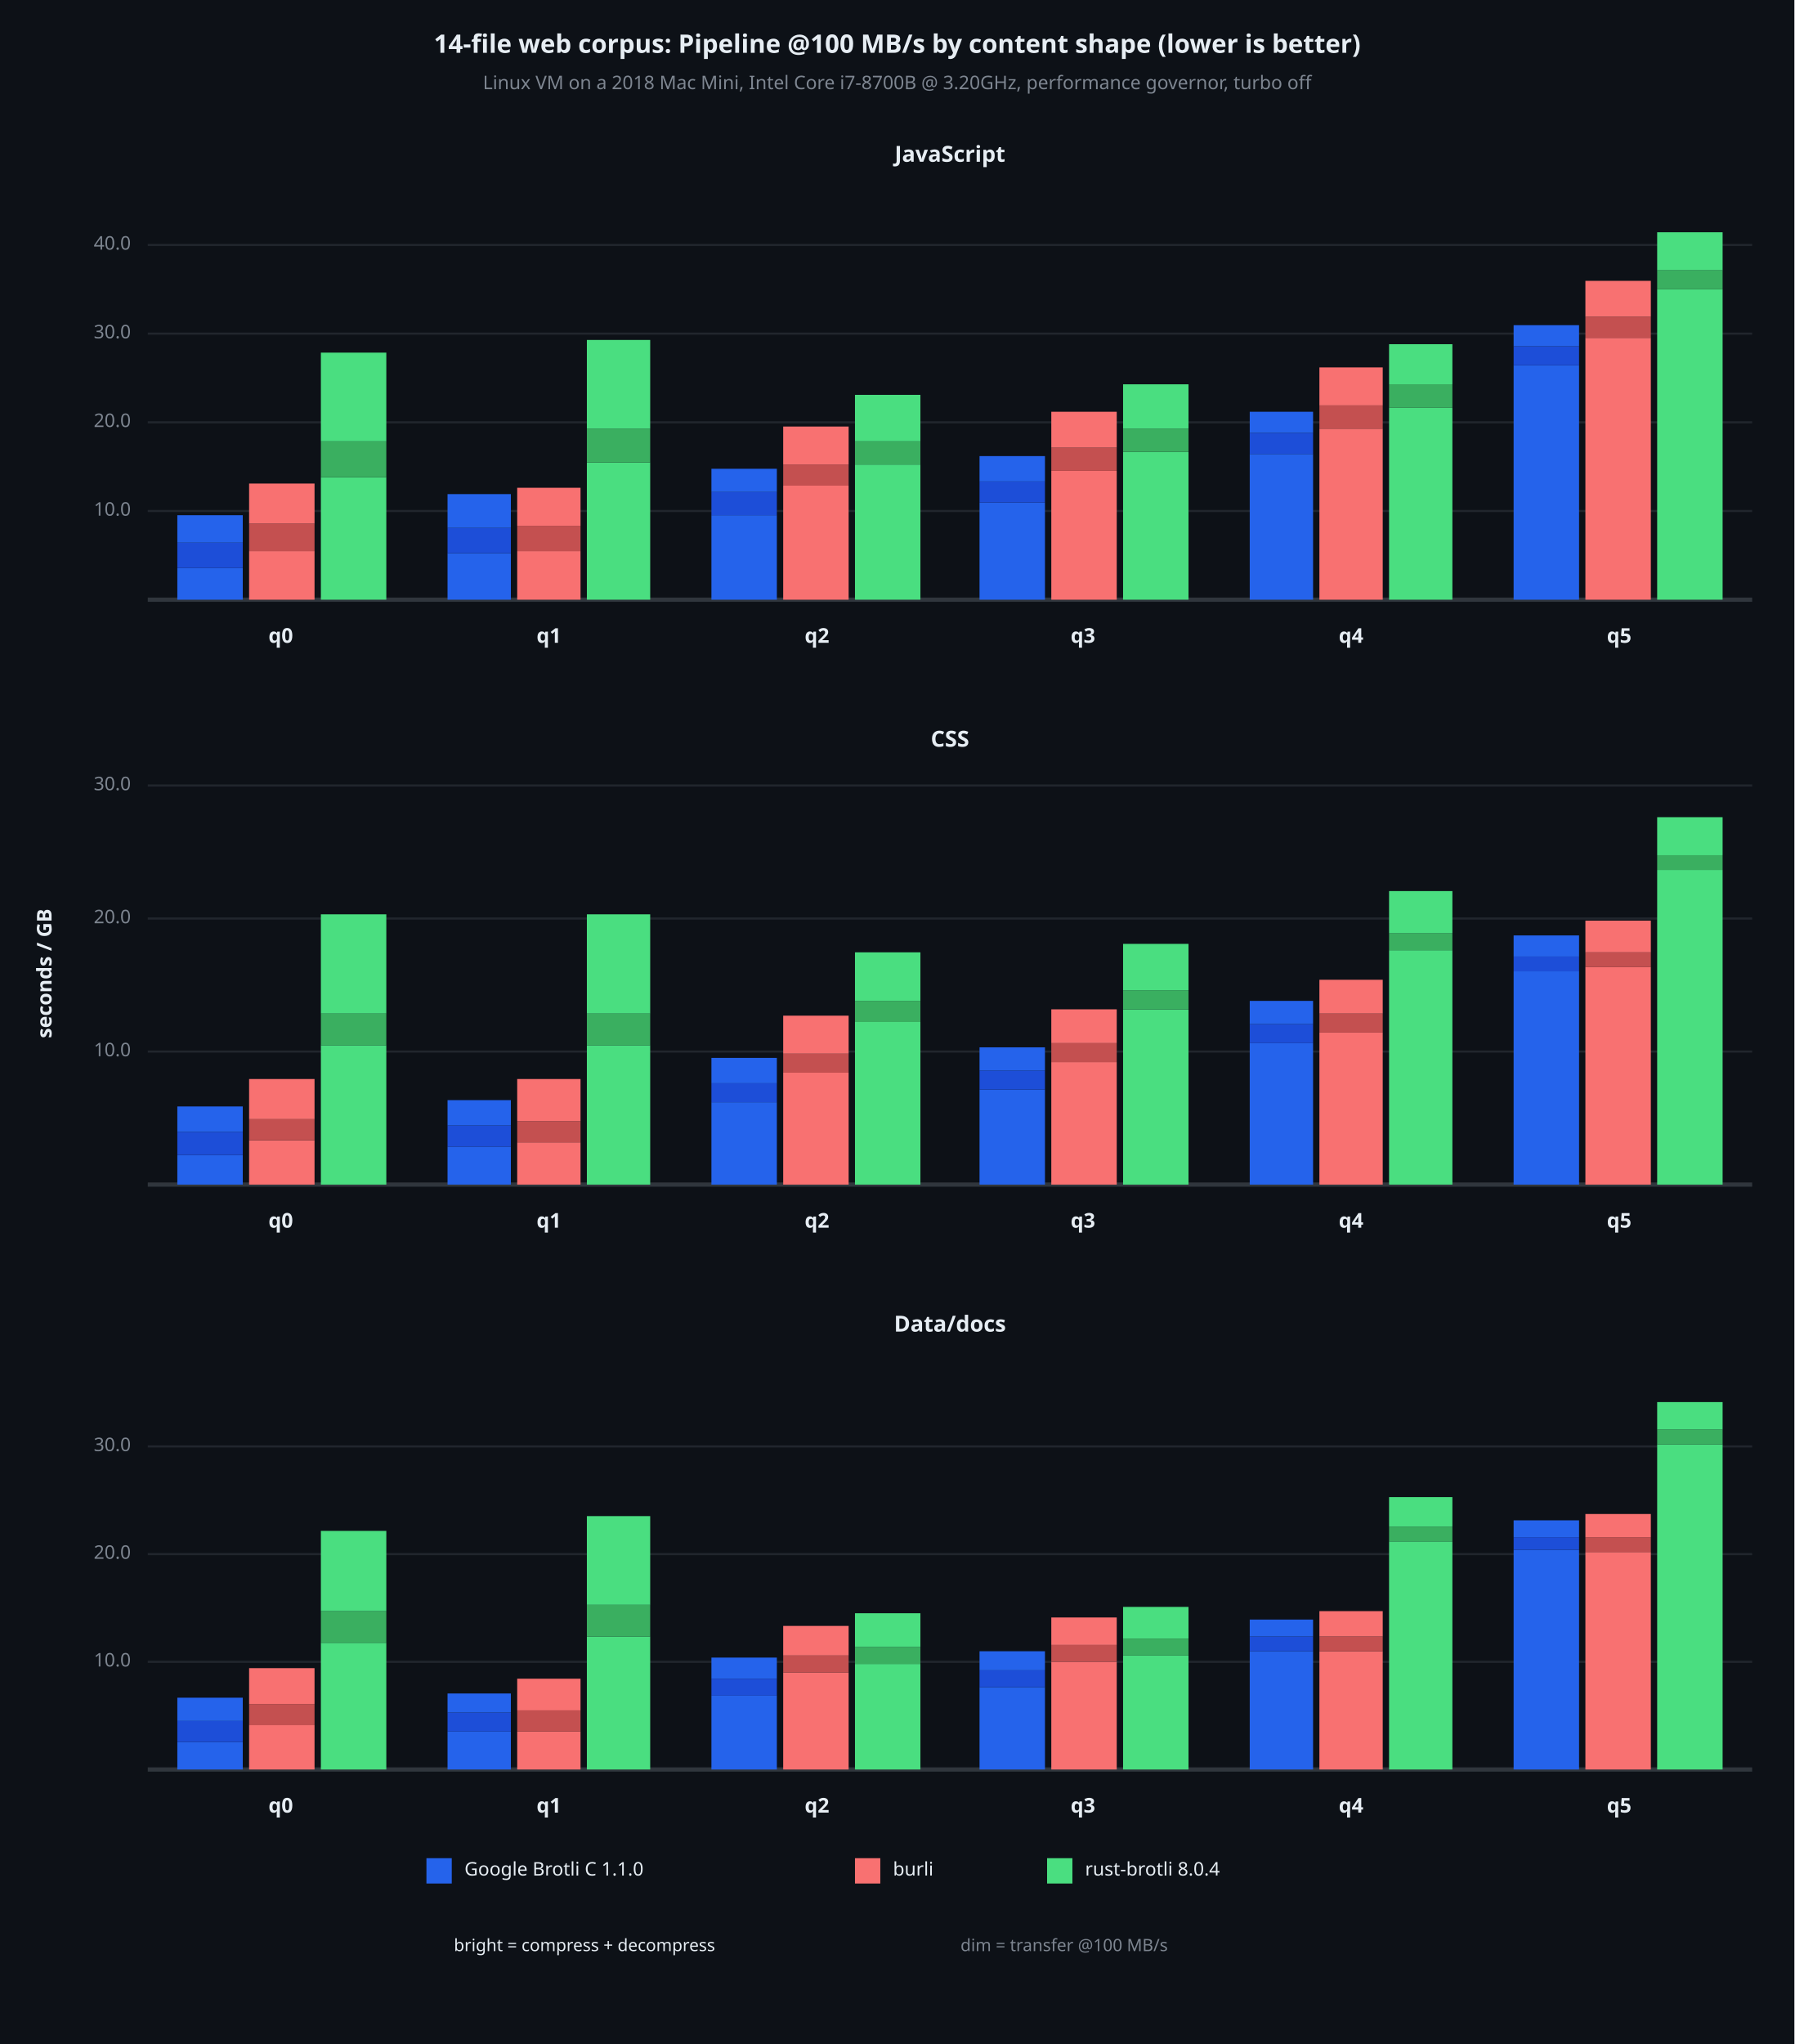
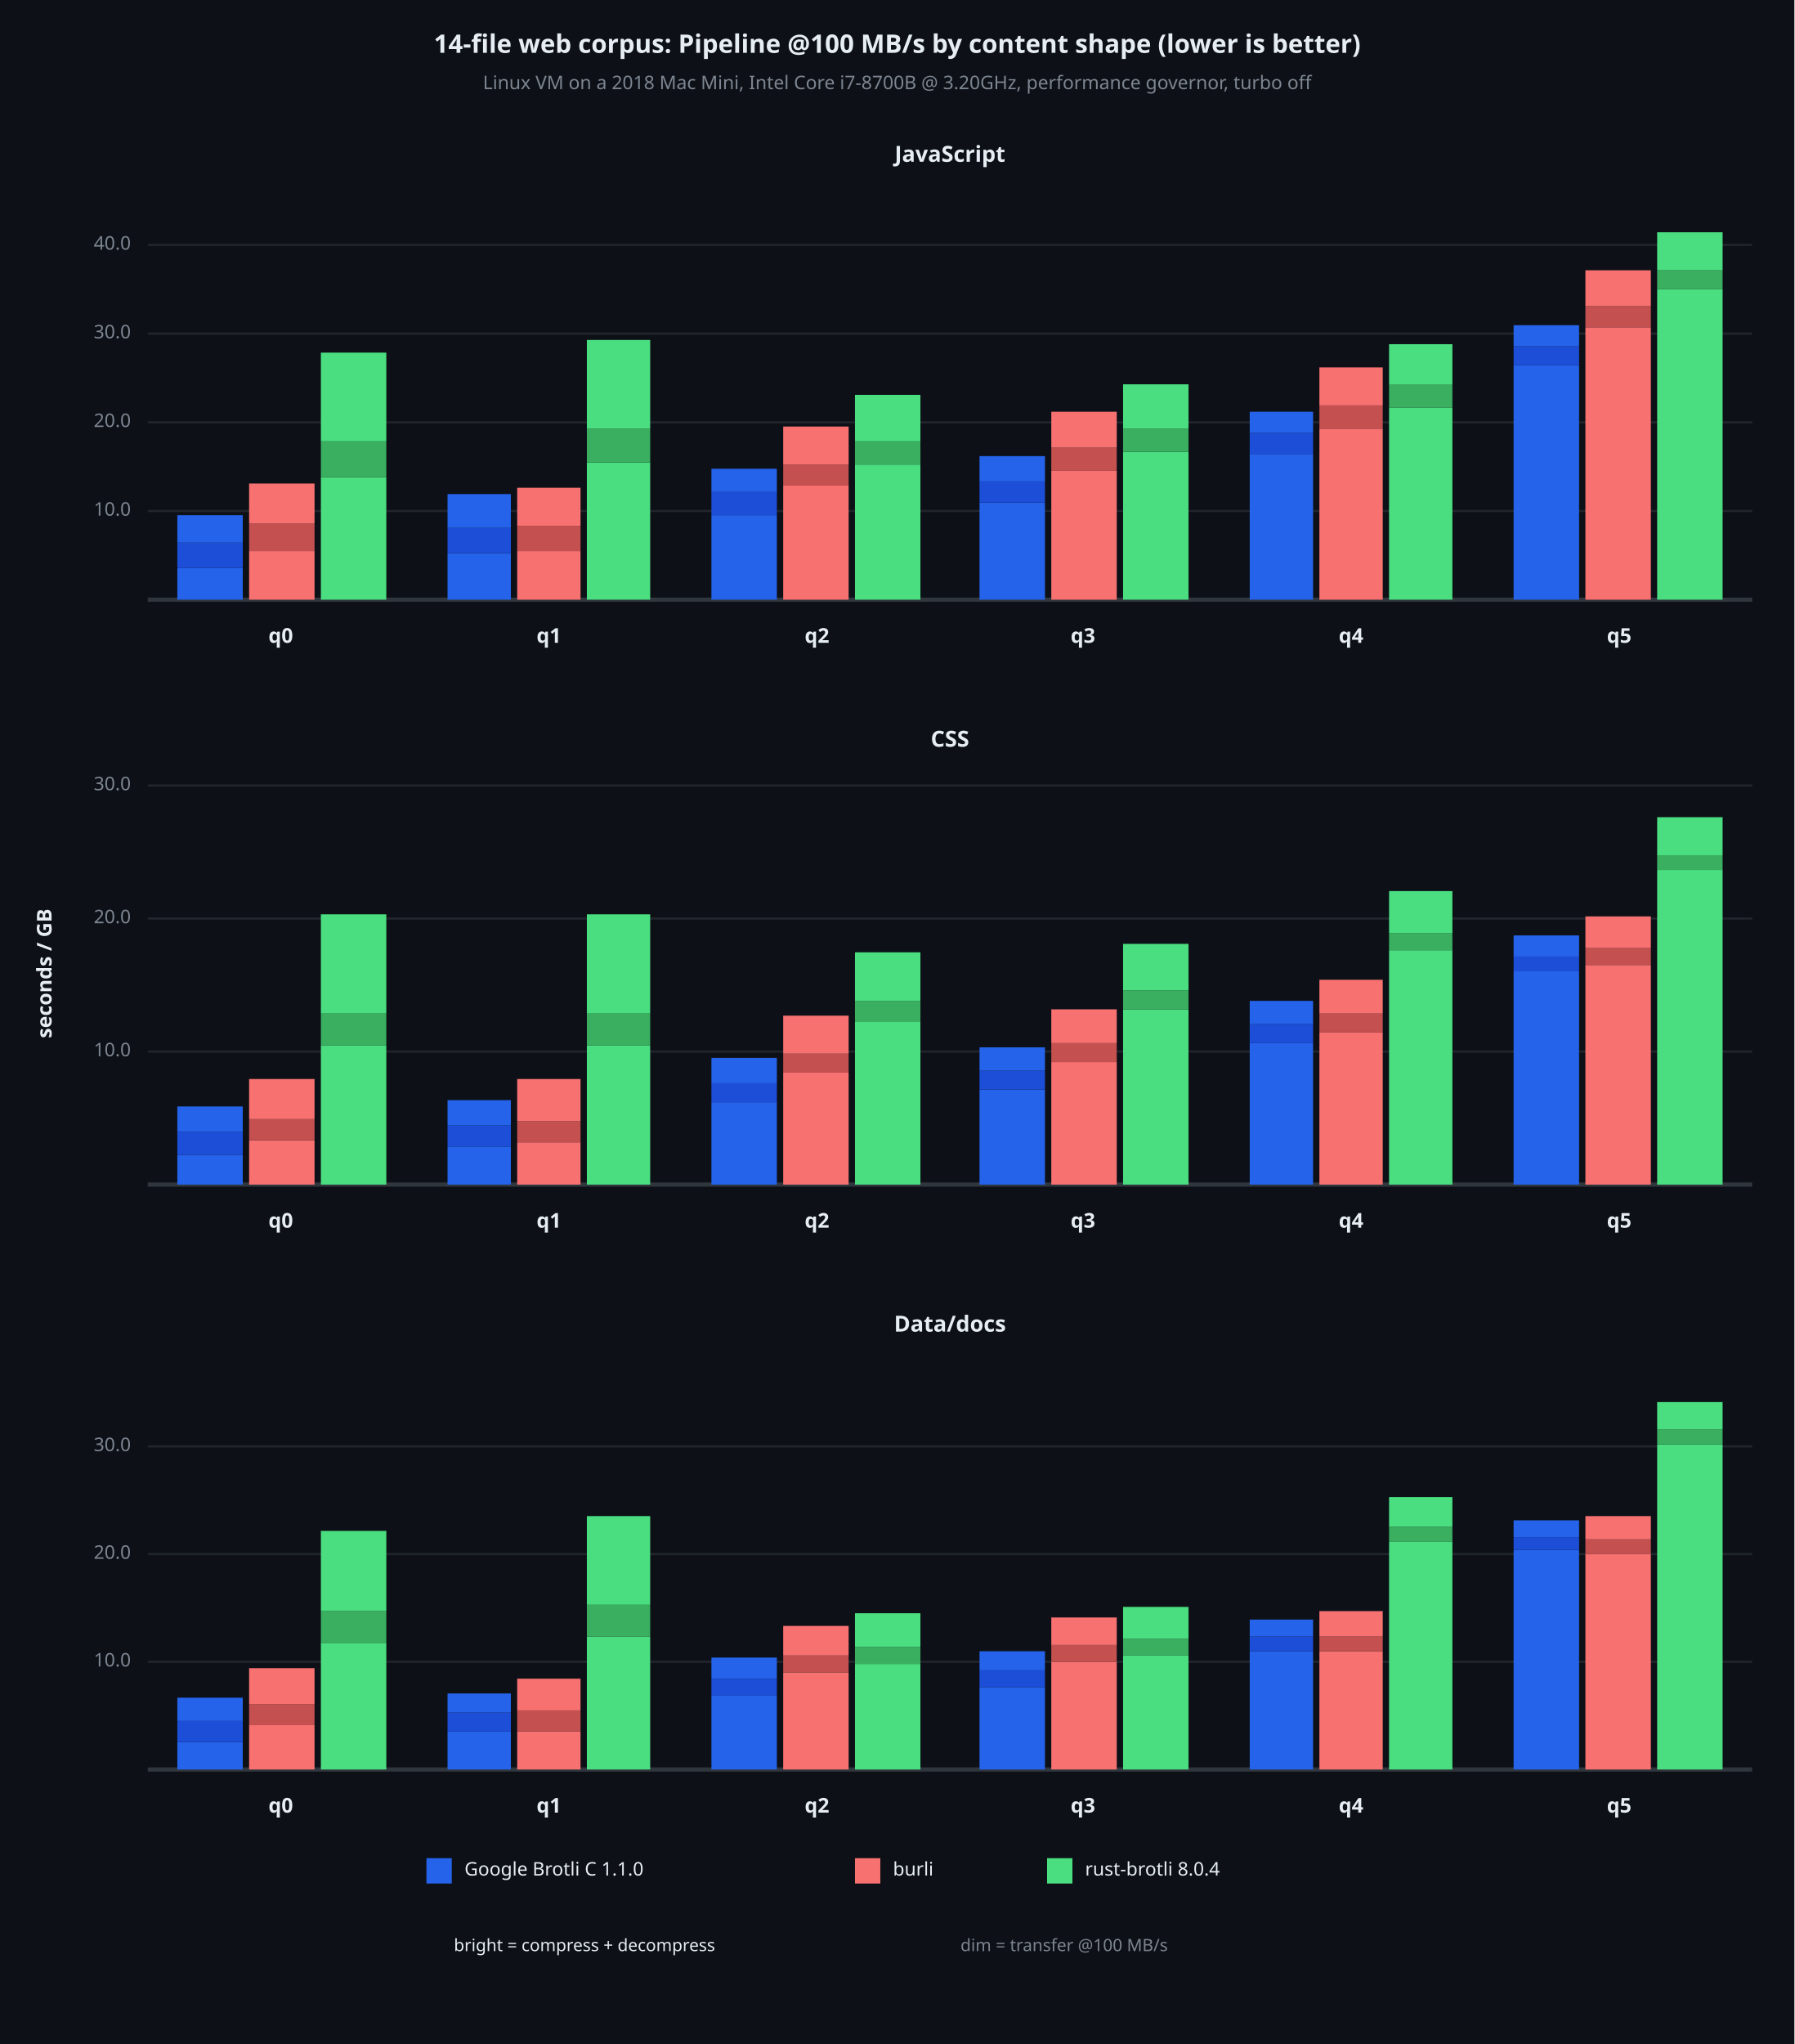
<svg xmlns="http://www.w3.org/2000/svg" viewBox="0 0 850 968" font-family="system-ui, -apple-system, sans-serif">
  <rect x="0" y="0" width="850" height="968" opacity="1" fill="#0D1117" stroke="none" />
  <text x="425" y="22" dy="0.5ex" text-anchor="middle" font-family="sans-serif" font-size="12.097" opacity="1" fill="#E6EDF3" font-weight="bold">
14-file web corpus: Pipeline @100 MB/s by content shape (lower is better)
</text>
  <text x="425" y="40" dy="0.5ex" text-anchor="middle" font-family="sans-serif" font-size="8.871" opacity="1" fill="#7D8590">
Linux VM on a 2018 Mac Mini, Intel Core i7-8700B @ 3.20GHz, performance governor, turbo off
</text>
  <text x="22" y="461" dy="0.5ex" text-anchor="middle" font-family="sans-serif" font-size="9.677" opacity="1" fill="#E6EDF3" font-weight="bold" transform="rotate(270, 22, 461)">
seconds / GB
</text>
  <text x="450" y="74" dy="0.5ex" text-anchor="middle" font-family="sans-serif" font-size="10.484" opacity="1" fill="#E6EDF3" font-weight="bold">
JavaScript
</text>
  <polyline fill="none" opacity="1" stroke="#21262D" stroke-width="1" points="70,242 830,242 " />
  <text x="62" y="242" dy="0.5ex" text-anchor="end" font-family="sans-serif" font-size="8.871" opacity="1" fill="#7D8590">
10.0
</text>
  <polyline fill="none" opacity="1" stroke="#21262D" stroke-width="1" points="70,200 830,200 " />
  <text x="62" y="200" dy="0.5ex" text-anchor="end" font-family="sans-serif" font-size="8.871" opacity="1" fill="#7D8590">
20.0
</text>
  <polyline fill="none" opacity="1" stroke="#21262D" stroke-width="1" points="70,158 830,158 " />
  <text x="62" y="158" dy="0.5ex" text-anchor="end" font-family="sans-serif" font-size="8.871" opacity="1" fill="#7D8590">
30.0
</text>
  <polyline fill="none" opacity="1" stroke="#21262D" stroke-width="1" points="70,116 830,116 " />
  <text x="62" y="116" dy="0.5ex" text-anchor="end" font-family="sans-serif" font-size="8.871" opacity="1" fill="#7D8590">
40.0
</text>
  <polyline fill="none" opacity="1" stroke="#30363D" stroke-width="2" points="70,284 830,284 " />
  <rect x="84" y="269" width="31" height="15" opacity="1" fill="#2563EB" stroke="none" />
  <rect x="84" y="257" width="31" height="12" opacity="1" fill="#1D4ED8" stroke="none" />
  <rect x="84" y="244" width="31" height="13" opacity="1" fill="#2563EB" stroke="none" />
  <rect x="118" y="261" width="31" height="23" opacity="1" fill="#F87171" stroke="none" />
  <rect x="118" y="248" width="31" height="13" opacity="1" fill="#C45050" stroke="none" />
  <rect x="118" y="229" width="31" height="19" opacity="1" fill="#F87171" stroke="none" />
  <rect x="152" y="226" width="31" height="58" opacity="1" fill="#4ADE80" stroke="none" />
  <rect x="152" y="209" width="31" height="17" opacity="1" fill="#3AAF60" stroke="none" />
  <rect x="152" y="167" width="31" height="42" opacity="1" fill="#4ADE80" stroke="none" />
  <text x="133" y="302" dy="0.5ex" text-anchor="middle" font-family="sans-serif" font-size="9.677" opacity="1" fill="#E6EDF3" font-weight="bold">
q0
</text>
  <rect x="212" y="262" width="30" height="22" opacity="1" fill="#2563EB" stroke="none" />
  <rect x="212" y="250" width="30" height="12" opacity="1" fill="#1D4ED8" stroke="none" />
  <rect x="212" y="234" width="30" height="16" opacity="1" fill="#2563EB" stroke="none" />
  <rect x="245" y="261" width="30" height="23" opacity="1" fill="#F87171" stroke="none" />
  <rect x="245" y="249" width="30" height="12" opacity="1" fill="#C45050" stroke="none" />
  <rect x="245" y="231" width="30" height="18" opacity="1" fill="#F87171" stroke="none" />
  <rect x="278" y="219" width="30" height="65" opacity="1" fill="#4ADE80" stroke="none" />
  <rect x="278" y="203" width="30" height="16" opacity="1" fill="#3AAF60" stroke="none" />
  <rect x="278" y="161" width="30" height="42" opacity="1" fill="#4ADE80" stroke="none" />
  <text x="260" y="302" dy="0.5ex" text-anchor="middle" font-family="sans-serif" font-size="9.677" opacity="1" fill="#E6EDF3" font-weight="bold">
q1
</text>
  <rect x="337" y="244" width="31" height="40" opacity="1" fill="#2563EB" stroke="none" />
  <rect x="337" y="233" width="31" height="11" opacity="1" fill="#1D4ED8" stroke="none" />
  <rect x="337" y="222" width="31" height="11" opacity="1" fill="#2563EB" stroke="none" />
  <rect x="371" y="230" width="31" height="54" opacity="1" fill="#F87171" stroke="none" />
  <rect x="371" y="220" width="31" height="10" opacity="1" fill="#C45050" stroke="none" />
  <rect x="371" y="202" width="31" height="18" opacity="1" fill="#F87171" stroke="none" />
  <rect x="405" y="220" width="31" height="64" opacity="1" fill="#4ADE80" stroke="none" />
  <rect x="405" y="209" width="31" height="11" opacity="1" fill="#3AAF60" stroke="none" />
  <rect x="405" y="187" width="31" height="22" opacity="1" fill="#4ADE80" stroke="none" />
  <text x="387" y="302" dy="0.5ex" text-anchor="middle" font-family="sans-serif" font-size="9.677" opacity="1" fill="#E6EDF3" font-weight="bold">
q2
</text>
  <rect x="464" y="238" width="31" height="46" opacity="1" fill="#2563EB" stroke="none" />
  <rect x="464" y="228" width="31" height="10" opacity="1" fill="#1D4ED8" stroke="none" />
  <rect x="464" y="216" width="31" height="12" opacity="1" fill="#2563EB" stroke="none" />
  <rect x="498" y="223" width="31" height="61" opacity="1" fill="#F87171" stroke="none" />
  <rect x="498" y="212" width="31" height="11" opacity="1" fill="#C45050" stroke="none" />
  <rect x="498" y="195" width="31" height="17" opacity="1" fill="#F87171" stroke="none" />
  <rect x="532" y="214" width="31" height="70" opacity="1" fill="#4ADE80" stroke="none" />
  <rect x="532" y="203" width="31" height="11" opacity="1" fill="#3AAF60" stroke="none" />
  <rect x="532" y="182" width="31" height="21" opacity="1" fill="#4ADE80" stroke="none" />
  <text x="513" y="302" dy="0.5ex" text-anchor="middle" font-family="sans-serif" font-size="9.677" opacity="1" fill="#E6EDF3" font-weight="bold">
q3
</text>
  <rect x="592" y="215" width="30" height="69" opacity="1" fill="#2563EB" stroke="none" />
  <rect x="592" y="205" width="30" height="10" opacity="1" fill="#1D4ED8" stroke="none" />
  <rect x="592" y="195" width="30" height="10" opacity="1" fill="#2563EB" stroke="none" />
  <rect x="625" y="203" width="30" height="81" opacity="1" fill="#F87171" stroke="none" />
  <rect x="625" y="192" width="30" height="11" opacity="1" fill="#C45050" stroke="none" />
  <rect x="625" y="174" width="30" height="18" opacity="1" fill="#F87171" stroke="none" />
  <rect x="658" y="193" width="30" height="91" opacity="1" fill="#4ADE80" stroke="none" />
  <rect x="658" y="182" width="30" height="11" opacity="1" fill="#3AAF60" stroke="none" />
  <rect x="658" y="163" width="30" height="19" opacity="1" fill="#4ADE80" stroke="none" />
  <text x="640" y="302" dy="0.5ex" text-anchor="middle" font-family="sans-serif" font-size="9.677" opacity="1" fill="#E6EDF3" font-weight="bold">
q4
</text>
  <rect x="717" y="173" width="31" height="111" opacity="1" fill="#2563EB" stroke="none" />
  <rect x="717" y="164" width="31" height="9" opacity="1" fill="#1D4ED8" stroke="none" />
  <rect x="717" y="154" width="31" height="10" opacity="1" fill="#2563EB" stroke="none" />
-   <rect x="751" y="160" width="31" height="124" opacity="1" fill="#F87171" stroke="none" />
-   <rect x="751" y="150" width="31" height="10" opacity="1" fill="#C45050" stroke="none" />
-   <rect x="751" y="133" width="31" height="17" opacity="1" fill="#F87171" stroke="none" />
+   <rect x="751" y="155" width="31" height="129" opacity="1" fill="#F87171" stroke="none" />
+   <rect x="751" y="145" width="31" height="10" opacity="1" fill="#C45050" stroke="none" />
+   <rect x="751" y="128" width="31" height="17" opacity="1" fill="#F87171" stroke="none" />
  <rect x="785" y="137" width="31" height="147" opacity="1" fill="#4ADE80" stroke="none" />
  <rect x="785" y="128" width="31" height="9" opacity="1" fill="#3AAF60" stroke="none" />
  <rect x="785" y="110" width="31" height="18" opacity="1" fill="#4ADE80" stroke="none" />
  <text x="767" y="302" dy="0.5ex" text-anchor="middle" font-family="sans-serif" font-size="9.677" opacity="1" fill="#E6EDF3" font-weight="bold">
q5
</text>
  <text x="450" y="351" dy="0.5ex" text-anchor="middle" font-family="sans-serif" font-size="10.484" opacity="1" fill="#E6EDF3" font-weight="bold">
CSS
</text>
  <polyline fill="none" opacity="1" stroke="#21262D" stroke-width="1" points="70,498 830,498 " />
  <text x="62" y="498" dy="0.5ex" text-anchor="end" font-family="sans-serif" font-size="8.871" opacity="1" fill="#7D8590">
10.0
</text>
  <polyline fill="none" opacity="1" stroke="#21262D" stroke-width="1" points="70,435 830,435 " />
  <text x="62" y="435" dy="0.5ex" text-anchor="end" font-family="sans-serif" font-size="8.871" opacity="1" fill="#7D8590">
20.0
</text>
  <polyline fill="none" opacity="1" stroke="#21262D" stroke-width="1" points="70,372 830,372 " />
  <text x="62" y="372" dy="0.5ex" text-anchor="end" font-family="sans-serif" font-size="8.871" opacity="1" fill="#7D8590">
30.0
</text>
  <polyline fill="none" opacity="1" stroke="#30363D" stroke-width="2" points="70,561 830,561 " />
  <rect x="84" y="547" width="31" height="14" opacity="1" fill="#2563EB" stroke="none" />
  <rect x="84" y="536" width="31" height="11" opacity="1" fill="#1D4ED8" stroke="none" />
  <rect x="84" y="524" width="31" height="12" opacity="1" fill="#2563EB" stroke="none" />
  <rect x="118" y="540" width="31" height="21" opacity="1" fill="#F87171" stroke="none" />
  <rect x="118" y="530" width="31" height="10" opacity="1" fill="#C45050" stroke="none" />
  <rect x="118" y="511" width="31" height="19" opacity="1" fill="#F87171" stroke="none" />
  <rect x="152" y="495" width="31" height="66" opacity="1" fill="#4ADE80" stroke="none" />
  <rect x="152" y="480" width="31" height="15" opacity="1" fill="#3AAF60" stroke="none" />
  <rect x="152" y="433" width="31" height="47" opacity="1" fill="#4ADE80" stroke="none" />
  <text x="133" y="579" dy="0.5ex" text-anchor="middle" font-family="sans-serif" font-size="9.677" opacity="1" fill="#E6EDF3" font-weight="bold">
q0
</text>
  <rect x="212" y="543" width="30" height="18" opacity="1" fill="#2563EB" stroke="none" />
  <rect x="212" y="533" width="30" height="10" opacity="1" fill="#1D4ED8" stroke="none" />
  <rect x="212" y="521" width="30" height="12" opacity="1" fill="#2563EB" stroke="none" />
  <rect x="245" y="541" width="30" height="20" opacity="1" fill="#F87171" stroke="none" />
  <rect x="245" y="531" width="30" height="10" opacity="1" fill="#C45050" stroke="none" />
  <rect x="245" y="511" width="30" height="20" opacity="1" fill="#F87171" stroke="none" />
  <rect x="278" y="495" width="30" height="66" opacity="1" fill="#4ADE80" stroke="none" />
  <rect x="278" y="480" width="30" height="15" opacity="1" fill="#3AAF60" stroke="none" />
  <rect x="278" y="433" width="30" height="47" opacity="1" fill="#4ADE80" stroke="none" />
  <text x="260" y="579" dy="0.5ex" text-anchor="middle" font-family="sans-serif" font-size="9.677" opacity="1" fill="#E6EDF3" font-weight="bold">
q1
</text>
  <rect x="337" y="522" width="31" height="39" opacity="1" fill="#2563EB" stroke="none" />
  <rect x="337" y="513" width="31" height="9" opacity="1" fill="#1D4ED8" stroke="none" />
  <rect x="337" y="501" width="31" height="12" opacity="1" fill="#2563EB" stroke="none" />
  <rect x="371" y="508" width="31" height="53" opacity="1" fill="#F87171" stroke="none" />
  <rect x="371" y="499" width="31" height="9" opacity="1" fill="#C45050" stroke="none" />
  <rect x="371" y="481" width="31" height="18" opacity="1" fill="#F87171" stroke="none" />
  <rect x="405" y="484" width="31" height="77" opacity="1" fill="#4ADE80" stroke="none" />
  <rect x="405" y="474" width="31" height="10" opacity="1" fill="#3AAF60" stroke="none" />
  <rect x="405" y="451" width="31" height="23" opacity="1" fill="#4ADE80" stroke="none" />
  <text x="387" y="579" dy="0.5ex" text-anchor="middle" font-family="sans-serif" font-size="9.677" opacity="1" fill="#E6EDF3" font-weight="bold">
q2
</text>
  <rect x="464" y="516" width="31" height="45" opacity="1" fill="#2563EB" stroke="none" />
  <rect x="464" y="507" width="31" height="9" opacity="1" fill="#1D4ED8" stroke="none" />
  <rect x="464" y="496" width="31" height="11" opacity="1" fill="#2563EB" stroke="none" />
  <rect x="498" y="503" width="31" height="58" opacity="1" fill="#F87171" stroke="none" />
  <rect x="498" y="494" width="31" height="9" opacity="1" fill="#C45050" stroke="none" />
  <rect x="498" y="478" width="31" height="16" opacity="1" fill="#F87171" stroke="none" />
  <rect x="532" y="478" width="31" height="83" opacity="1" fill="#4ADE80" stroke="none" />
  <rect x="532" y="469" width="31" height="9" opacity="1" fill="#3AAF60" stroke="none" />
  <rect x="532" y="447" width="31" height="22" opacity="1" fill="#4ADE80" stroke="none" />
  <text x="513" y="579" dy="0.5ex" text-anchor="middle" font-family="sans-serif" font-size="9.677" opacity="1" fill="#E6EDF3" font-weight="bold">
q3
</text>
  <rect x="592" y="494" width="30" height="67" opacity="1" fill="#2563EB" stroke="none" />
  <rect x="592" y="485" width="30" height="9" opacity="1" fill="#1D4ED8" stroke="none" />
  <rect x="592" y="474" width="30" height="11" opacity="1" fill="#2563EB" stroke="none" />
  <rect x="625" y="489" width="30" height="72" opacity="1" fill="#F87171" stroke="none" />
  <rect x="625" y="480" width="30" height="9" opacity="1" fill="#C45050" stroke="none" />
  <rect x="625" y="464" width="30" height="16" opacity="1" fill="#F87171" stroke="none" />
  <rect x="658" y="450" width="30" height="111" opacity="1" fill="#4ADE80" stroke="none" />
  <rect x="658" y="442" width="30" height="8" opacity="1" fill="#3AAF60" stroke="none" />
  <rect x="658" y="422" width="30" height="20" opacity="1" fill="#4ADE80" stroke="none" />
  <text x="640" y="579" dy="0.5ex" text-anchor="middle" font-family="sans-serif" font-size="9.677" opacity="1" fill="#E6EDF3" font-weight="bold">
q4
</text>
  <rect x="717" y="460" width="31" height="101" opacity="1" fill="#2563EB" stroke="none" />
  <rect x="717" y="453" width="31" height="7" opacity="1" fill="#1D4ED8" stroke="none" />
  <rect x="717" y="443" width="31" height="10" opacity="1" fill="#2563EB" stroke="none" />
-   <rect x="751" y="458" width="31" height="103" opacity="1" fill="#F87171" stroke="none" />
-   <rect x="751" y="451" width="31" height="7" opacity="1" fill="#C45050" stroke="none" />
-   <rect x="751" y="436" width="31" height="15" opacity="1" fill="#F87171" stroke="none" />
+   <rect x="751" y="457" width="31" height="104" opacity="1" fill="#F87171" stroke="none" />
+   <rect x="751" y="449" width="31" height="8" opacity="1" fill="#C45050" stroke="none" />
+   <rect x="751" y="434" width="31" height="15" opacity="1" fill="#F87171" stroke="none" />
  <rect x="785" y="412" width="31" height="149" opacity="1" fill="#4ADE80" stroke="none" />
  <rect x="785" y="405" width="31" height="7" opacity="1" fill="#3AAF60" stroke="none" />
  <rect x="785" y="387" width="31" height="18" opacity="1" fill="#4ADE80" stroke="none" />
  <text x="767" y="579" dy="0.5ex" text-anchor="middle" font-family="sans-serif" font-size="9.677" opacity="1" fill="#E6EDF3" font-weight="bold">
q5
</text>
  <text x="450" y="628" dy="0.5ex" text-anchor="middle" font-family="sans-serif" font-size="10.484" opacity="1" fill="#E6EDF3" font-weight="bold">
Data/docs
</text>
  <polyline fill="none" opacity="1" stroke="#21262D" stroke-width="1" points="70,787 830,787 " />
  <text x="62" y="787" dy="0.5ex" text-anchor="end" font-family="sans-serif" font-size="8.871" opacity="1" fill="#7D8590">
10.0
</text>
  <polyline fill="none" opacity="1" stroke="#21262D" stroke-width="1" points="70,736 830,736 " />
  <text x="62" y="736" dy="0.5ex" text-anchor="end" font-family="sans-serif" font-size="8.871" opacity="1" fill="#7D8590">
20.0
</text>
  <polyline fill="none" opacity="1" stroke="#21262D" stroke-width="1" points="70,685 830,685 " />
  <text x="62" y="685" dy="0.5ex" text-anchor="end" font-family="sans-serif" font-size="8.871" opacity="1" fill="#7D8590">
30.0
</text>
  <polyline fill="none" opacity="1" stroke="#30363D" stroke-width="2" points="70,838 830,838 " />
  <rect x="84" y="825" width="31" height="13" opacity="1" fill="#2563EB" stroke="none" />
  <rect x="84" y="815" width="31" height="10" opacity="1" fill="#1D4ED8" stroke="none" />
  <rect x="84" y="804" width="31" height="11" opacity="1" fill="#2563EB" stroke="none" />
  <rect x="118" y="817" width="31" height="21" opacity="1" fill="#F87171" stroke="none" />
  <rect x="118" y="807" width="31" height="10" opacity="1" fill="#C45050" stroke="none" />
  <rect x="118" y="790" width="31" height="17" opacity="1" fill="#F87171" stroke="none" />
  <rect x="152" y="778" width="31" height="60" opacity="1" fill="#4ADE80" stroke="none" />
  <rect x="152" y="763" width="31" height="15" opacity="1" fill="#3AAF60" stroke="none" />
  <rect x="152" y="725" width="31" height="38" opacity="1" fill="#4ADE80" stroke="none" />
  <text x="133" y="856" dy="0.5ex" text-anchor="middle" font-family="sans-serif" font-size="9.677" opacity="1" fill="#E6EDF3" font-weight="bold">
q0
</text>
  <rect x="212" y="820" width="30" height="18" opacity="1" fill="#2563EB" stroke="none" />
  <rect x="212" y="811" width="30" height="9" opacity="1" fill="#1D4ED8" stroke="none" />
  <rect x="212" y="802" width="30" height="9" opacity="1" fill="#2563EB" stroke="none" />
  <rect x="245" y="820" width="30" height="18" opacity="1" fill="#F87171" stroke="none" />
  <rect x="245" y="810" width="30" height="10" opacity="1" fill="#C45050" stroke="none" />
  <rect x="245" y="795" width="30" height="15" opacity="1" fill="#F87171" stroke="none" />
  <rect x="278" y="775" width="30" height="63" opacity="1" fill="#4ADE80" stroke="none" />
  <rect x="278" y="760" width="30" height="15" opacity="1" fill="#3AAF60" stroke="none" />
  <rect x="278" y="718" width="30" height="42" opacity="1" fill="#4ADE80" stroke="none" />
  <text x="260" y="856" dy="0.5ex" text-anchor="middle" font-family="sans-serif" font-size="9.677" opacity="1" fill="#E6EDF3" font-weight="bold">
q1
</text>
  <rect x="337" y="803" width="31" height="35" opacity="1" fill="#2563EB" stroke="none" />
  <rect x="337" y="795" width="31" height="8" opacity="1" fill="#1D4ED8" stroke="none" />
  <rect x="337" y="785" width="31" height="10" opacity="1" fill="#2563EB" stroke="none" />
  <rect x="371" y="792" width="31" height="46" opacity="1" fill="#F87171" stroke="none" />
  <rect x="371" y="784" width="31" height="8" opacity="1" fill="#C45050" stroke="none" />
  <rect x="371" y="770" width="31" height="14" opacity="1" fill="#F87171" stroke="none" />
  <rect x="405" y="788" width="31" height="50" opacity="1" fill="#4ADE80" stroke="none" />
  <rect x="405" y="780" width="31" height="8" opacity="1" fill="#3AAF60" stroke="none" />
  <rect x="405" y="764" width="31" height="16" opacity="1" fill="#4ADE80" stroke="none" />
  <text x="387" y="856" dy="0.5ex" text-anchor="middle" font-family="sans-serif" font-size="9.677" opacity="1" fill="#E6EDF3" font-weight="bold">
q2
</text>
  <rect x="464" y="799" width="31" height="39" opacity="1" fill="#2563EB" stroke="none" />
  <rect x="464" y="791" width="31" height="8" opacity="1" fill="#1D4ED8" stroke="none" />
  <rect x="464" y="782" width="31" height="9" opacity="1" fill="#2563EB" stroke="none" />
  <rect x="498" y="787" width="31" height="51" opacity="1" fill="#F87171" stroke="none" />
  <rect x="498" y="779" width="31" height="8" opacity="1" fill="#C45050" stroke="none" />
  <rect x="498" y="766" width="31" height="13" opacity="1" fill="#F87171" stroke="none" />
  <rect x="532" y="784" width="31" height="54" opacity="1" fill="#4ADE80" stroke="none" />
  <rect x="532" y="776" width="31" height="8" opacity="1" fill="#3AAF60" stroke="none" />
  <rect x="532" y="761" width="31" height="15" opacity="1" fill="#4ADE80" stroke="none" />
  <text x="513" y="856" dy="0.5ex" text-anchor="middle" font-family="sans-serif" font-size="9.677" opacity="1" fill="#E6EDF3" font-weight="bold">
q3
</text>
  <rect x="592" y="782" width="30" height="56" opacity="1" fill="#2563EB" stroke="none" />
  <rect x="592" y="775" width="30" height="7" opacity="1" fill="#1D4ED8" stroke="none" />
  <rect x="592" y="767" width="30" height="8" opacity="1" fill="#2563EB" stroke="none" />
  <rect x="625" y="782" width="30" height="56" opacity="1" fill="#F87171" stroke="none" />
  <rect x="625" y="775" width="30" height="7" opacity="1" fill="#C45050" stroke="none" />
  <rect x="625" y="763" width="30" height="12" opacity="1" fill="#F87171" stroke="none" />
  <rect x="658" y="730" width="30" height="108" opacity="1" fill="#4ADE80" stroke="none" />
  <rect x="658" y="723" width="30" height="7" opacity="1" fill="#3AAF60" stroke="none" />
  <rect x="658" y="709" width="30" height="14" opacity="1" fill="#4ADE80" stroke="none" />
  <text x="640" y="856" dy="0.5ex" text-anchor="middle" font-family="sans-serif" font-size="9.677" opacity="1" fill="#E6EDF3" font-weight="bold">
q4
</text>
  <rect x="717" y="734" width="31" height="104" opacity="1" fill="#2563EB" stroke="none" />
  <rect x="717" y="728" width="31" height="6" opacity="1" fill="#1D4ED8" stroke="none" />
  <rect x="717" y="720" width="31" height="8" opacity="1" fill="#2563EB" stroke="none" />
-   <rect x="751" y="735" width="31" height="103" opacity="1" fill="#F87171" stroke="none" />
-   <rect x="751" y="728" width="31" height="7" opacity="1" fill="#C45050" stroke="none" />
-   <rect x="751" y="717" width="31" height="11" opacity="1" fill="#F87171" stroke="none" />
+   <rect x="751" y="736" width="31" height="102" opacity="1" fill="#F87171" stroke="none" />
+   <rect x="751" y="729" width="31" height="7" opacity="1" fill="#C45050" stroke="none" />
+   <rect x="751" y="718" width="31" height="11" opacity="1" fill="#F87171" stroke="none" />
  <rect x="785" y="684" width="31" height="154" opacity="1" fill="#4ADE80" stroke="none" />
  <rect x="785" y="677" width="31" height="7" opacity="1" fill="#3AAF60" stroke="none" />
  <rect x="785" y="664" width="31" height="13" opacity="1" fill="#4ADE80" stroke="none" />
  <text x="767" y="856" dy="0.5ex" text-anchor="middle" font-family="sans-serif" font-size="9.677" opacity="1" fill="#E6EDF3" font-weight="bold">
q5
</text>
  <rect x="202" y="880" width="12" height="12" opacity="1" fill="#2563EB" stroke="none" />
  <text x="220" y="886" dy="0.5ex" text-anchor="start" font-family="sans-serif" font-size="8.871" opacity="1" fill="#E6EDF3">
Google Brotli C 1.1.0
</text>
  <rect x="405" y="880" width="12" height="12" opacity="1" fill="#F87171" stroke="none" />
  <text x="423" y="886" dy="0.5ex" text-anchor="start" font-family="sans-serif" font-size="8.871" opacity="1" fill="#E6EDF3">
burli
</text>
  <rect x="496" y="880" width="12" height="12" opacity="1" fill="#4ADE80" stroke="none" />
  <text x="514" y="886" dy="0.5ex" text-anchor="start" font-family="sans-serif" font-size="8.871" opacity="1" fill="#E6EDF3">
rust-brotli 8.0.4
</text>
  <text x="215" y="922" dy="0.5ex" text-anchor="start" font-family="sans-serif" font-size="8.065" opacity="1" fill="#E6EDF3">
bright = compress + decompress
</text>
  <text x="455" y="922" dy="0.5ex" text-anchor="start" font-family="sans-serif" font-size="8.065" opacity="1" fill="#7D8590">
dim = transfer @100 MB/s
</text>
</svg>
